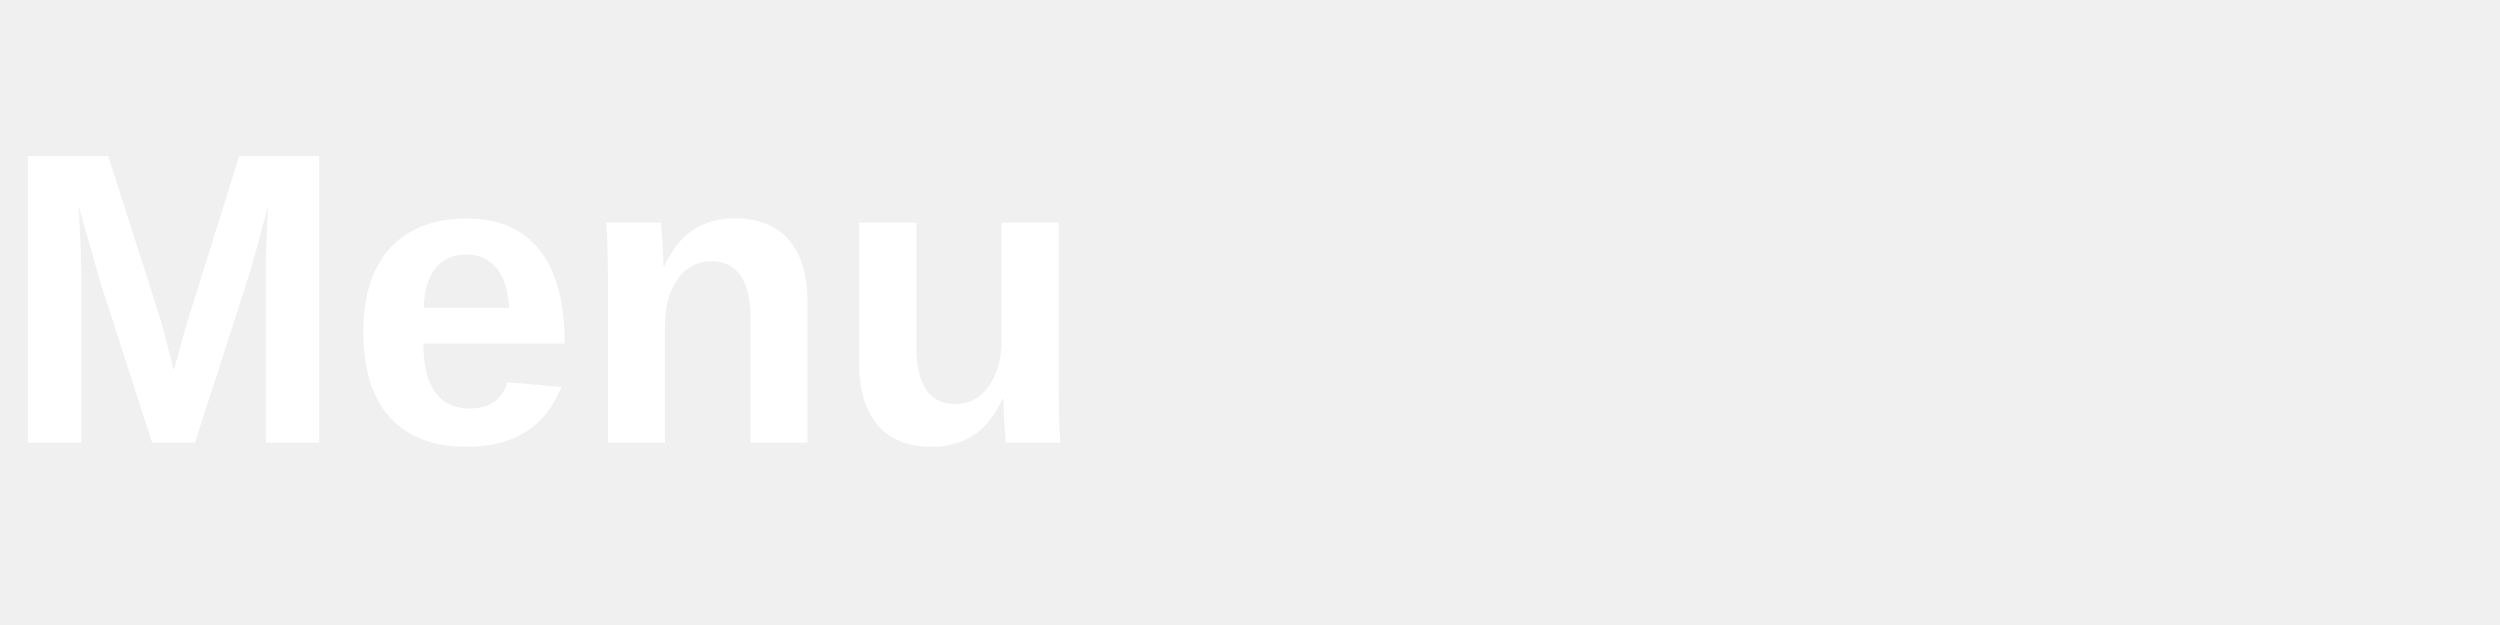
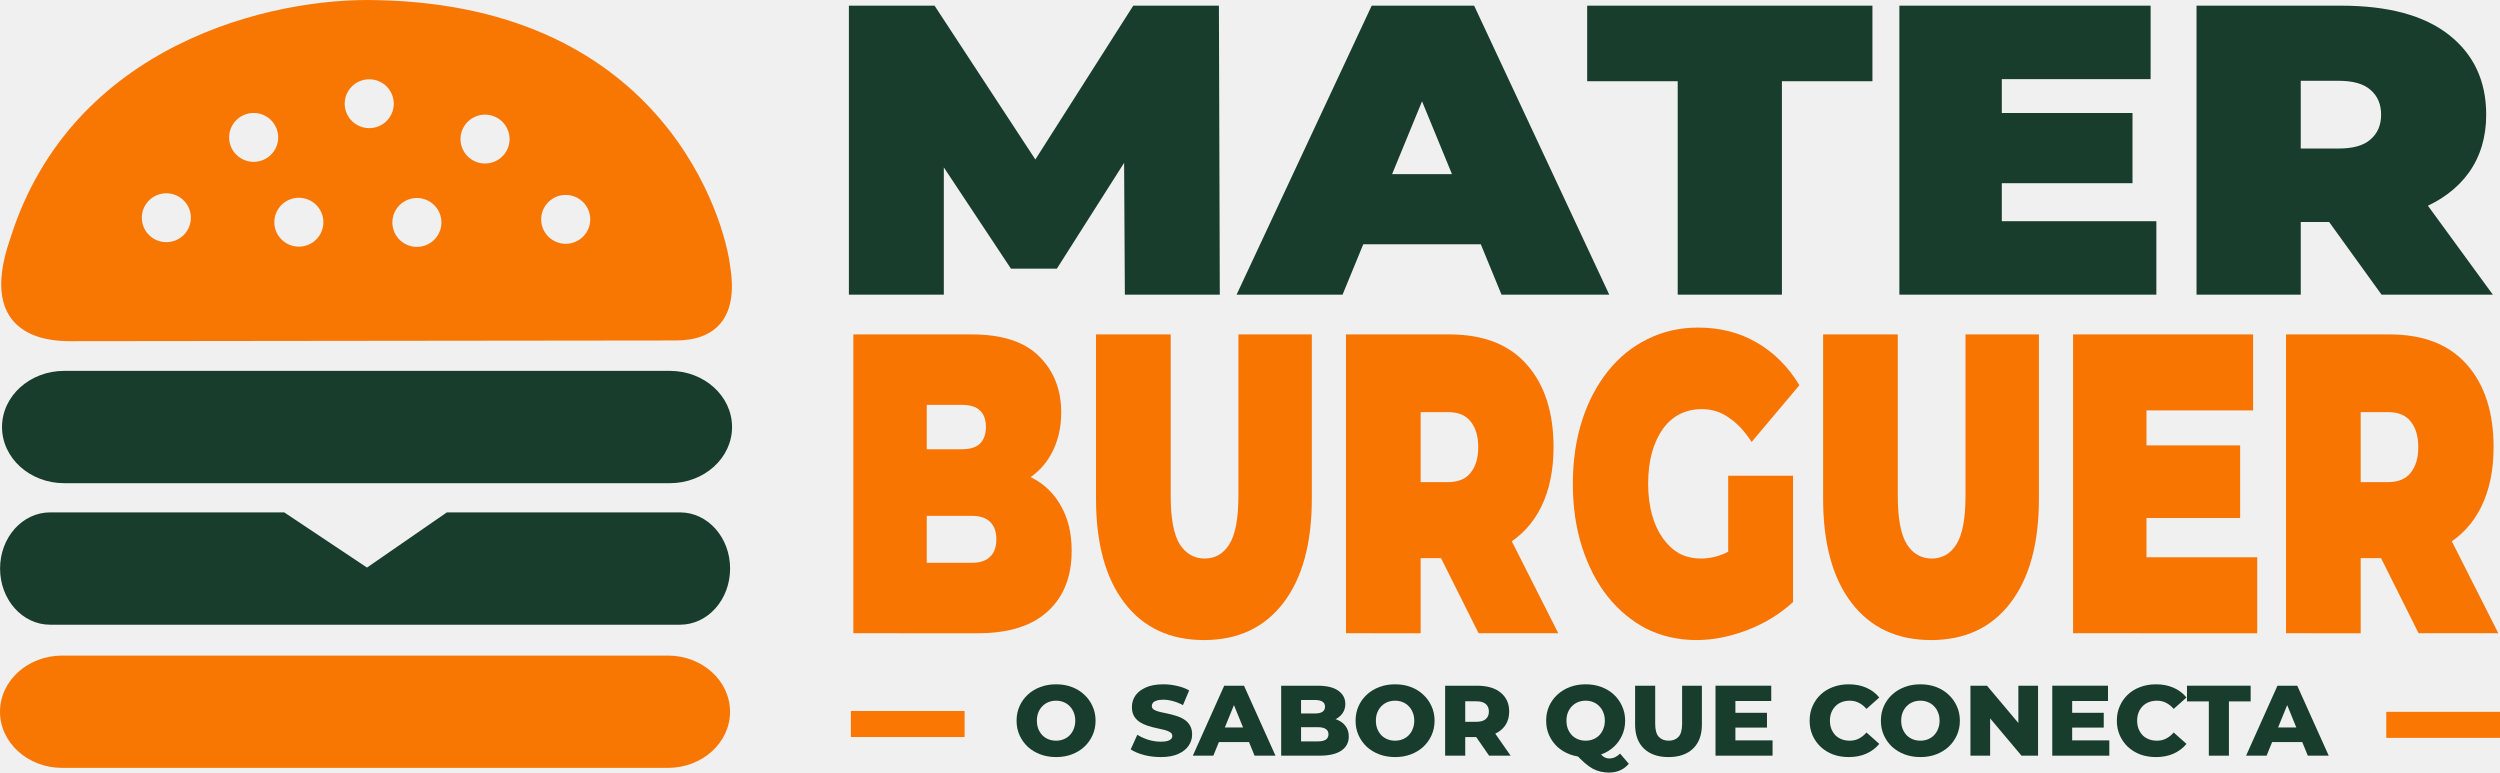
- <svg xmlns="http://www.w3.org/2000/svg" width="192" height="48" viewBox="0 0 192 48">
-   <text x="0" y="34" font-family="Arial, Helvetica, sans-serif" font-size="32" font-weight="700" fill="#FFFFFF">Menu</text>
+ <svg xmlns="http://www.w3.org/2000/svg" width="1440" height="445" viewBox="0 0 381 117.74" version="1.1" id="svg5" xml:space="preserve">
+   <defs id="defs2" />
+   <g id="layer1">
+     <g id="g5160" />
+     <g id="g6017" transform="matrix(0.8048827,0,0,0.8048827,211.2821,165.3646)">
+       <path d="m -101.769,-149.659 v -54.72 h 16.22 l 23.41,35.724 h -8.528 l 22.741,-35.724 h 16.22 l 0.167,54.72 h -17.976 l -0.167,-29.392 h 2.843 l -15.551,24.468 h -8.695 l -16.22,-24.468 h 3.512 v 29.392 z" id="path6745" style="font-weight:900;font-size:80.681px;font-family:Montserrat;-inkscape-font-specification:'Montserrat Heavy';text-align:center;text-anchor:middle;fill:#193d2d;stroke-width:0.092;stroke-opacity:0.847" />
+       <path d="m -28.361,-149.659 25.584,-54.72 H 16.62 l 25.584,54.72 H 21.804 L 2.908,-195.623 h 7.692 l -18.895,45.965 z m 15.217,-9.537 5.016,-13.289 H 18.794 l 5.016,13.289 z" id="path6747" style="font-weight:900;font-size:80.681px;font-family:Montserrat;-inkscape-font-specification:'Montserrat Heavy';text-align:center;text-anchor:middle;fill:#193d2d;stroke-width:0.092;stroke-opacity:0.847" />
+       <path d="m 55.163,-149.659 v -40.414 H 38.023 v -14.305 h 54.011 v 14.305 H 74.895 v 40.414 z" id="path6749" style="font-weight:900;font-size:80.681px;font-family:Montserrat;-inkscape-font-specification:'Montserrat Heavy';text-align:center;text-anchor:middle;fill:#193d2d;stroke-width:0.092;stroke-opacity:0.847" />
+       <path d="m 97.134,-149.659 v -54.72 h 47.573 v 13.914 h -28.176 v 26.891 h 29.263 v 13.914 z m 18.059,-21.106 v -13.289 h 26.086 v 13.289 z" id="path6751" style="font-weight:900;font-size:80.681px;font-family:Montserrat;-inkscape-font-specification:'Montserrat Heavy';text-align:center;text-anchor:middle;fill:#193d2d;stroke-width:0.092;stroke-opacity:0.847" />
+       <path d="m 153.402,-149.659 v -54.72 h 27.34 q 13.461,0 20.484,5.55 7.023,5.55 7.023,15.087 0,6.332 -3.261,10.944 -3.261,4.534 -9.28,6.957 -5.936,2.423 -14.13,2.423 h -17.223 l 8.779,-7.583 v 21.341 z m 35.032,0 -14.381,-19.934 h 20.902 l 14.548,19.934 z m -15.3,-19.308 -8.779,-8.364 h 15.969 q 4.097,0 6.02,-1.72 2.007,-1.72 2.007,-4.69 0,-2.971 -2.007,-4.69 -1.923,-1.72 -6.02,-1.72 h -15.969 l 8.779,-8.364 z" id="path6753" style="font-weight:900;font-size:80.681px;font-family:Montserrat;-inkscape-font-specification:'Montserrat Heavy';text-align:center;text-anchor:middle;fill:#193d2d;stroke-width:0.092;stroke-opacity:0.847" />
+       <g aria-label="BURGUER" transform="matrix(0.8626651,0,0,1.163871,-1.421159,-2.856063)" id="text464-1" style="font-weight:900;font-size:69.447px;font-family:Montserrat;-inkscape-font-specification:'Montserrat Heavy';text-align:center;text-anchor:middle;fill:#f87501;stroke-width:0.079;stroke-opacity:0.847">
+         <path d="m -115.345,-71.053 v -48.613 h 25.973 q 10.07,0 14.862,3.611 4.792,3.542 4.792,9.098 0,3.681 -2.083,6.597 -2.014,2.847 -5.903,4.514 -3.889,1.667 -9.584,1.667 l 1.389,-3.75 q 5.695,0 9.792,1.597 4.167,1.597 6.389,4.653 2.292,2.986 2.292,7.223 0,6.32 -5.278,9.862 -5.209,3.542 -15.278,3.542 z m 16.112,-11.459 h 9.862 q 2.708,0 4.028,-0.972 1.389,-0.972 1.389,-2.847 0,-1.875 -1.389,-2.847 -1.319,-0.972 -4.028,-0.972 H -100.345 v -10.834 h 8.75 q 2.778,0 4.028,-0.903 1.319,-0.972 1.319,-2.708 0,-1.806 -1.319,-2.708 -1.25,-0.903 -4.028,-0.903 h -7.639 z" style="stroke-width:0.079" id="path6761" />
+         <path d="m -38.398,-69.942 q -11.181,0 -17.431,-6.042 -6.25,-6.042 -6.25,-16.945 v -26.737 h 16.39 v 26.251 q 0,5.556 2.014,7.917 2.014,2.292 5.417,2.292 3.472,0 5.417,-2.292 2.014,-2.361 2.014,-7.917 v -26.251 h 16.112 v 26.737 q 0,10.903 -6.25,16.945 -6.25,6.042 -17.431,6.042 z" style="stroke-width:0.079" id="path6763" />
+         <path d="M -7.216,-71.053 V -119.666 H 15.493 q 11.181,0 17.015,4.931 5.834,4.931 5.834,13.403 0,5.625 -2.708,9.723 -2.708,4.028 -7.709,6.181 -4.931,2.153 -11.737,2.153 H 1.881 l 7.292,-6.736 v 18.959 z m 29.098,0 L 9.937,-88.762 H 27.299 l 12.084,17.709 z M 9.173,-88.207 1.881,-95.637 H 15.146 q 3.403,0 5,-1.528 1.667,-1.528 1.667,-4.167 0,-2.639 -1.667,-4.167 -1.597,-1.528 -5,-1.528 H 1.881 l 7.292,-7.431 z" style="stroke-width:0.079" id="path6765" />
+         <path d="m 69.731,-69.942 q -5.903,0 -10.903,-1.806 -4.931,-1.875 -8.611,-5.278 -3.611,-3.403 -5.625,-8.056 -2.014,-4.653 -2.014,-10.278 0,-5.625 2.014,-10.278 2.014,-4.653 5.695,-8.056 3.681,-3.403 8.681,-5.209 5.07,-1.875 11.112,-1.875 7.223,0 12.848,2.431 5.695,2.431 9.375,6.945 l -10.487,9.236 q -2.292,-2.639 -5,-3.958 -2.639,-1.389 -5.903,-1.389 -2.708,0 -4.931,0.833 -2.153,0.833 -3.681,2.431 -1.528,1.597 -2.361,3.82 -0.833,2.222 -0.833,5.07 0,2.708 0.833,5 0.833,2.222 2.361,3.82 1.528,1.597 3.611,2.5 2.153,0.833 4.792,0.833 2.778,0 5.417,-0.903 2.639,-0.972 5.625,-3.264 l 9.167,11.25 q -4.445,2.986 -10.139,4.584 -5.695,1.597 -11.042,1.597 z M 90.912,-76.123 76.676,-78.206 V -96.679 H 90.912 Z" style="stroke-width:0.079" id="path6767" />
+         <path d="m 121.191,-69.942 q -11.181,0 -17.431,-6.042 -6.25,-6.042 -6.25,-16.945 v -26.737 h 16.39 v 26.251 q 0,5.556 2.014,7.917 2.014,2.292 5.417,2.292 3.472,0 5.417,-2.292 2.014,-2.361 2.014,-7.917 v -26.251 h 16.112 v 26.737 q 0,10.903 -6.25,16.945 -6.25,6.042 -17.431,6.042 z" style="stroke-width:0.079" id="path6769" />
+         <path d="m 152.373,-71.053 v -48.613 h 39.515 v 12.362 h -23.404 v 23.89 h 24.307 v 12.362 z m 15.001,-18.751 v -11.806 h 21.668 v 11.806 z" style="stroke-width:0.079" id="path6771" />
+         <path d="m 199.111,-71.053 v -48.613 h 22.709 q 11.181,0 17.015,4.931 5.834,4.931 5.834,13.403 0,5.625 -2.708,9.723 -2.708,4.028 -7.709,6.181 -4.931,2.153 -11.737,2.153 h -14.306 l 7.292,-6.736 v 18.959 z m 29.098,0 -11.945,-17.709 h 17.362 l 12.084,17.709 z m -12.709,-17.153 -7.292,-7.431 h 13.264 q 3.403,0 5,-1.528 1.667,-1.528 1.667,-4.167 0,-2.639 -1.667,-4.167 -1.597,-1.528 -5,-1.528 h -13.264 l 7.292,-7.431 z" style="stroke-width:0.079" id="path6773" />
+       </g>
+       <g aria-label="O SABOR QUE CONECTA" transform="matrix(1.009846,0,0,0.9942415,-1.421159,-2.856063)" id="text545" style="font-weight:900;font-size:19.037px;font-family:Montserrat;-inkscape-font-specification:'Montserrat Heavy';text-align:center;text-anchor:middle;fill:#193d2d;stroke-width:0.056;stroke-opacity:0.847">
+         <path d="m -60.522,-59.591 q -1.599,0 -2.951,-0.514 -1.352,-0.514 -2.361,-1.447 -0.99,-0.952 -1.542,-2.208 -0.552,-1.256 -0.552,-2.76 0,-1.504 0.552,-2.76 0.552,-1.256 1.542,-2.189 1.009,-0.952 2.361,-1.466 1.352,-0.514 2.951,-0.514 1.618,0 2.951,0.514 1.352,0.514 2.342,1.466 0.99,0.933 1.542,2.189 0.571,1.256 0.571,2.76 0,1.504 -0.571,2.779 -0.552,1.256 -1.542,2.189 -0.99,0.933 -2.342,1.447 -1.333,0.514 -2.951,0.514 z m 0,-3.122 q 0.761,0 1.409,-0.267 0.666,-0.267 1.142,-0.761 0.495,-0.514 0.761,-1.218 0.286,-0.704 0.286,-1.561 0,-0.876 -0.286,-1.561 -0.267,-0.704 -0.761,-1.199 -0.476,-0.514 -1.142,-0.781 -0.647,-0.267 -1.409,-0.267 -0.761,0 -1.428,0.267 -0.647,0.267 -1.142,0.781 -0.476,0.495 -0.761,1.199 -0.267,0.685 -0.267,1.561 0,0.857 0.267,1.561 0.286,0.704 0.761,1.218 0.495,0.495 1.142,0.761 0.666,0.267 1.428,0.267 z" style="font-weight:800;-inkscape-font-specification:'Montserrat Ultra-Bold'" id="path6776" />
+         <path d="m -40.914,-59.591 q -1.637,0 -3.16,-0.4 -1.504,-0.419 -2.456,-1.066 l 1.237,-2.779 q 0.895,0.571 2.056,0.952 1.18,0.362 2.342,0.362 0.781,0 1.256,-0.133 0.476,-0.152 0.685,-0.381 0.228,-0.247 0.228,-0.571 0,-0.457 -0.419,-0.723 -0.419,-0.267 -1.085,-0.438 -0.666,-0.171 -1.485,-0.343 -0.8,-0.171 -1.618,-0.438 -0.8,-0.267 -1.466,-0.685 -0.666,-0.438 -1.085,-1.123 -0.419,-0.704 -0.419,-1.77 0,-1.199 0.647,-2.17 0.666,-0.971 1.98,-1.561 1.314,-0.59 3.274,-0.59 1.314,0 2.57,0.305 1.275,0.286 2.265,0.857 l -1.161,2.798 q -0.952,-0.514 -1.885,-0.761 -0.933,-0.267 -1.808,-0.267 -0.78,0 -1.256,0.171 -0.476,0.152 -0.685,0.419 -0.209,0.267 -0.209,0.609 0,0.438 0.4,0.704 0.419,0.247 1.085,0.419 0.685,0.152 1.485,0.324 0.819,0.171 1.618,0.438 0.819,0.247 1.485,0.685 0.666,0.419 1.066,1.123 0.419,0.685 0.419,1.732 0,1.161 -0.666,2.151 -0.647,0.971 -1.961,1.561 -1.294,0.59 -3.274,0.59 z" style="font-weight:800;-inkscape-font-specification:'Montserrat Ultra-Bold'" id="path6778" />
+         <path d="m -34.879,-59.857 5.882,-13.326 h 3.712 l 5.901,13.326 h -3.922 l -4.607,-11.479 h 1.485 l -4.607,11.479 z m 3.217,-2.589 0.971,-2.779 h 6.511 l 0.971,2.779 z" style="font-weight:800;-inkscape-font-specification:'Montserrat Ultra-Bold'" id="path6780" />
+         <path d="m -18.318,-59.857 v -13.326 h 6.815 q 2.627,0 3.922,0.971 1.294,0.952 1.294,2.513 0,1.028 -0.552,1.808 -0.533,0.761 -1.523,1.218 -0.971,0.438 -2.322,0.438 l 0.381,-0.914 q 1.409,0 2.456,0.438 1.047,0.419 1.618,1.237 0.59,0.8 0.59,1.961 0,1.732 -1.409,2.703 -1.39,0.952 -4.074,0.952 z m 3.731,-2.722 h 3.16 q 0.971,0 1.466,-0.324 0.514,-0.343 0.514,-1.028 0,-0.685 -0.514,-1.009 -0.495,-0.343 -1.466,-0.343 h -3.427 v -2.608 h 2.855 q 0.952,0 1.428,-0.324 0.476,-0.324 0.476,-0.971 0,-0.647 -0.476,-0.952 -0.476,-0.324 -1.428,-0.324 h -2.589 z" style="font-weight:800;-inkscape-font-specification:'Montserrat Ultra-Bold'" id="path6782" />
+         <path d="m 3.041,-59.591 q -1.599,0 -2.951,-0.514 -1.352,-0.514 -2.361,-1.447 -0.99,-0.952 -1.542,-2.208 -0.552,-1.256 -0.552,-2.76 0,-1.504 0.552,-2.76 0.552,-1.256 1.542,-2.189 1.009,-0.952 2.361,-1.466 1.352,-0.514 2.951,-0.514 1.618,0 2.951,0.514 1.352,0.514 2.342,1.466 0.99,0.933 1.542,2.189 0.571,1.256 0.571,2.76 0,1.504 -0.571,2.779 -0.552,1.256 -1.542,2.189 -0.99,0.933 -2.342,1.447 -1.333,0.514 -2.951,0.514 z m 0,-3.122 q 0.761,0 1.409,-0.267 0.666,-0.267 1.142,-0.761 0.495,-0.514 0.761,-1.218 0.286,-0.704 0.286,-1.561 0,-0.876 -0.286,-1.561 -0.267,-0.704 -0.761,-1.199 -0.476,-0.514 -1.142,-0.781 -0.647,-0.267 -1.409,-0.267 -0.761,0 -1.428,0.267 -0.647,0.267 -1.142,0.781 -0.476,0.495 -0.761,1.199 -0.267,0.685 -0.267,1.561 0,0.857 0.267,1.561 0.286,0.704 0.761,1.218 0.495,0.495 1.142,0.761 0.666,0.267 1.428,0.267 z" style="font-weight:800;-inkscape-font-specification:'Montserrat Ultra-Bold'" id="path6784" />
+         <path d="m 12.426,-59.857 v -13.326 h 5.958 q 2.913,0 4.474,1.333 1.58,1.314 1.58,3.598 0,1.504 -0.723,2.608 -0.723,1.085 -2.056,1.675 -1.314,0.571 -3.141,0.571 h -3.998 l 1.675,-1.58 v 5.121 z m 8.243,0 -3.312,-4.854 h 4.017 l 3.331,4.854 z m -4.474,-4.721 -1.675,-1.732 h 3.769 q 1.18,0 1.751,-0.514 0.59,-0.514 0.59,-1.428 0,-0.933 -0.59,-1.447 -0.571,-0.514 -1.751,-0.514 h -3.769 l 1.675,-1.732 z" style="font-weight:800;-inkscape-font-specification:'Montserrat Ultra-Bold'" id="path6786" />
+         <path d="m 38.773,-59.591 q -1.599,0 -2.951,-0.514 -1.352,-0.514 -2.361,-1.447 -0.99,-0.952 -1.542,-2.208 -0.552,-1.256 -0.552,-2.76 0,-1.504 0.552,-2.76 0.552,-1.256 1.542,-2.189 1.009,-0.952 2.361,-1.466 1.352,-0.514 2.951,-0.514 1.618,0 2.951,0.514 1.352,0.514 2.342,1.447 0.99,0.933 1.542,2.208 0.571,1.256 0.571,2.76 0,1.504 -0.571,2.779 -0.552,1.256 -1.542,2.189 -0.99,0.933 -2.342,1.447 -1.333,0.514 -2.951,0.514 z m 4.359,2.951 q -0.857,0 -1.599,-0.19 -0.742,-0.171 -1.466,-0.571 -0.704,-0.4 -1.485,-1.085 -0.761,-0.685 -1.713,-1.694 l 3.941,-0.99 q 0.476,0.704 0.857,1.104 0.381,0.4 0.742,0.571 0.381,0.171 0.8,0.171 1.104,0 2.018,-0.933 l 1.637,1.942 q -1.39,1.675 -3.731,1.675 z m -4.359,-6.073 q 0.761,0 1.409,-0.267 0.666,-0.267 1.142,-0.761 0.495,-0.514 0.761,-1.218 0.286,-0.704 0.286,-1.561 0,-0.876 -0.286,-1.561 -0.267,-0.704 -0.761,-1.199 -0.476,-0.514 -1.142,-0.781 -0.647,-0.267 -1.409,-0.267 -0.761,0 -1.428,0.267 -0.647,0.267 -1.142,0.781 -0.476,0.495 -0.761,1.199 -0.267,0.685 -0.267,1.561 0,0.857 0.267,1.561 0.286,0.704 0.761,1.218 0.495,0.495 1.142,0.761 0.666,0.267 1.428,0.267 z" style="font-weight:800;-inkscape-font-specification:'Montserrat Ultra-Bold'" id="path6788" />
+         <path d="m 54.307,-59.591 q -2.951,0 -4.607,-1.618 -1.656,-1.618 -1.656,-4.588 v -7.386 h 3.769 v 7.272 q 0,1.713 0.666,2.456 0.685,0.742 1.866,0.742 1.18,0 1.847,-0.742 0.666,-0.742 0.666,-2.456 v -7.272 h 3.712 v 7.386 q 0,2.97 -1.656,4.588 -1.656,1.618 -4.607,1.618 z" style="font-weight:800;-inkscape-font-specification:'Montserrat Ultra-Bold'" id="path6790" />
+         <path d="m 63.121,-59.857 v -13.326 h 10.451 v 2.913 h -6.72 v 7.5 h 6.967 v 2.913 z m 3.465,-5.349 v -2.817 h 6.187 v 2.817 z" style="font-weight:800;-inkscape-font-specification:'Montserrat Ultra-Bold'" id="path6792" />
+         <path d="m 88.097,-59.591 q -1.58,0 -2.932,-0.495 -1.333,-0.514 -2.322,-1.447 -0.971,-0.933 -1.523,-2.189 -0.552,-1.275 -0.552,-2.798 0,-1.523 0.552,-2.779 0.552,-1.275 1.523,-2.208 0.99,-0.933 2.322,-1.428 1.352,-0.514 2.932,-0.514 1.847,0 3.293,0.647 1.466,0.647 2.437,1.866 l -2.399,2.17 q -0.647,-0.761 -1.428,-1.161 -0.761,-0.4 -1.713,-0.4 -0.819,0 -1.504,0.267 -0.685,0.267 -1.18,0.781 -0.476,0.495 -0.761,1.199 -0.267,0.704 -0.267,1.561 0,0.857 0.267,1.561 0.286,0.704 0.761,1.218 0.495,0.495 1.18,0.761 0.685,0.267 1.504,0.267 0.952,0 1.713,-0.4 0.781,-0.4 1.428,-1.161 l 2.399,2.17 q -0.971,1.199 -2.437,1.866 -1.447,0.647 -3.293,0.647 z" style="font-weight:800;-inkscape-font-specification:'Montserrat Ultra-Bold'" id="path6794" />
+         <path d="m 101.535,-59.591 q -1.599,0 -2.951,-0.514 -1.352,-0.514 -2.361,-1.447 -0.99,-0.952 -1.542,-2.208 -0.552,-1.256 -0.552,-2.76 0,-1.504 0.552,-2.76 0.552,-1.256 1.542,-2.189 1.009,-0.952 2.361,-1.466 1.352,-0.514 2.951,-0.514 1.618,0 2.951,0.514 1.352,0.514 2.341,1.466 0.99,0.933 1.542,2.189 0.571,1.256 0.571,2.76 0,1.504 -0.571,2.779 -0.552,1.256 -1.542,2.189 -0.99,0.933 -2.341,1.447 -1.333,0.514 -2.951,0.514 z m 0,-3.122 q 0.761,0 1.409,-0.267 0.666,-0.267 1.142,-0.761 0.495,-0.514 0.761,-1.218 0.286,-0.704 0.286,-1.561 0,-0.876 -0.286,-1.561 -0.267,-0.704 -0.761,-1.199 -0.476,-0.514 -1.142,-0.781 -0.647,-0.267 -1.409,-0.267 -0.761,0 -1.428,0.267 -0.647,0.267 -1.142,0.781 -0.476,0.495 -0.761,1.199 -0.267,0.685 -0.267,1.561 0,0.857 0.267,1.561 0.286,0.704 0.761,1.218 0.495,0.495 1.142,0.761 0.666,0.267 1.428,0.267 z" style="font-weight:800;-inkscape-font-specification:'Montserrat Ultra-Bold'" id="path6796" />
+         <path d="m 110.92,-59.857 v -13.326 h 3.103 l 7.348,8.871 h -1.466 v -8.871 h 3.693 v 13.326 h -3.103 l -7.348,-8.871 h 1.466 v 8.871 z" style="font-weight:800;-inkscape-font-specification:'Montserrat Ultra-Bold'" id="path6798" />
+         <path d="m 126.263,-59.857 v -13.326 h 10.451 v 2.913 h -6.72 v 7.5 h 6.967 v 2.913 z m 3.465,-5.349 v -2.817 h 6.187 v 2.817 z" style="font-weight:800;-inkscape-font-specification:'Montserrat Ultra-Bold'" id="path6800" />
+         <path d="m 145.7,-59.591 q -1.58,0 -2.932,-0.495 -1.333,-0.514 -2.322,-1.447 -0.971,-0.933 -1.523,-2.189 -0.552,-1.275 -0.552,-2.798 0,-1.523 0.552,-2.779 0.552,-1.275 1.523,-2.208 0.99,-0.933 2.322,-1.428 1.352,-0.514 2.932,-0.514 1.847,0 3.293,0.647 1.466,0.647 2.437,1.866 l -2.399,2.17 q -0.647,-0.761 -1.428,-1.161 -0.761,-0.4 -1.713,-0.4 -0.819,0 -1.504,0.267 -0.685,0.267 -1.18,0.781 -0.476,0.495 -0.761,1.199 -0.267,0.704 -0.267,1.561 0,0.857 0.267,1.561 0.286,0.704 0.761,1.218 0.495,0.495 1.18,0.761 0.685,0.267 1.504,0.267 0.952,0 1.713,-0.4 0.781,-0.4 1.428,-1.161 l 2.399,2.17 q -0.971,1.199 -2.437,1.866 -1.447,0.647 -3.293,0.647 z" style="font-weight:800;-inkscape-font-specification:'Montserrat Ultra-Bold'" id="path6802" />
+         <path d="m 155.617,-59.857 v -10.337 h -4.093 v -2.989 h 11.936 v 2.989 h -4.074 v 10.337 z" style="font-weight:800;-inkscape-font-specification:'Montserrat Ultra-Bold'" id="path6804" />
+         <path d="m 162.603,-59.857 5.882,-13.326 h 3.712 l 5.901,13.326 h -3.922 l -4.607,-11.479 h 1.485 l -4.607,11.479 z m 3.217,-2.589 0.971,-2.779 h 6.511 l 0.971,2.779 z" style="font-weight:800;-inkscape-font-specification:'Montserrat Ultra-Bold'" id="path6806" />
+       </g>
+       <rect style="fill:#f97702;fill-opacity:1;stroke-width:0.032;stroke-opacity:0.847" id="rect2810" width="21.53" height="4.93" x="-101.391" y="-70.829" />
+       <rect style="fill:#f97702;fill-opacity:1;stroke-width:0.032;stroke-opacity:0.847" id="rect2810-1" width="21.53" height="4.93" x="189.33" y="-70.671" />
+       <g id="g5150" transform="matrix(1,0,0,1.004031,0.303904,-199.1512)">
+         <rect style="fill:#f87702;fill-opacity:1;stroke-width:0.046;stroke-opacity:0.847" id="rect3300" width="138.229" height="21.182" x="-262.804" y="117.355" ry="16.314" rx="11.775" />
+         <rect style="fill:#193d2d;fill-opacity:1;stroke-width:0.046;stroke-opacity:0.847" id="rect3300-5" width="138.229" height="21.182" x="-262.423" y="63.665" ry="16.314" rx="11.775" />
+         <path id="rect3300-5-5" style="fill:#193d2d;fill-opacity:1;stroke:none;stroke-width:0.046" d="m -253.316,90.353 h 44.333 l 15.669,10.405 15.118,-10.405 h 44.154 c 5.251,0 9.478,4.724 9.478,10.591 0,5.867 -4.227,10.591 -9.478,10.591 h -119.273 c -5.251,0 -9.478,-4.724 -9.478,-10.591 0,-5.867 4.227,-10.591 9.478,-10.591 z" />
+         <path id="path3961-1-6" style="fill:#f87702;fill-opacity:1;stroke:none" d="m -188.248,13.283 a 4.645,4.608 0 0 1 -4.645,4.608 4.645,4.608 0 0 1 -4.645,-4.608 4.645,4.608 0 0 1 4.645,-4.608 4.645,4.608 0 0 1 4.645,4.608 z m 37.202,21.81 a 4.645,4.608 0 0 1 -4.645,4.608 4.645,4.608 0 0 1 -4.645,-4.608 4.645,4.608 0 0 1 4.645,-4.608 4.645,4.608 0 0 1 4.645,4.608 z m -15.275,-15.141 a 4.645,4.608 0 0 1 -4.645,4.608 4.645,4.608 0 0 1 -4.645,-4.608 4.645,4.608 0 0 1 4.645,-4.608 4.645,4.608 0 0 1 4.645,4.608 z m -12.901,15.723 a 4.645,4.608 0 0 1 -4.645,4.608 4.645,4.608 0 0 1 -4.645,-4.608 4.645,4.608 0 0 1 4.645,-4.608 4.645,4.608 0 0 1 4.645,4.608 z m -22.352,-0.045 a 4.645,4.608 0 0 1 -4.645,4.608 4.645,4.608 0 0 1 -4.645,-4.608 4.645,4.608 0 0 1 4.645,-4.608 4.645,4.608 0 0 1 4.645,4.608 z m -8.556,-15.992 a 4.645,4.608 0 0 1 -4.645,4.608 4.645,4.608 0 0 1 -4.645,-4.608 4.645,4.608 0 0 1 4.645,-4.608 4.645,4.608 0 0 1 4.645,4.608 z m -16.533,15.147 a 4.645,4.608 0 0 1 -4.645,4.608 4.645,4.608 0 0 1 -4.645,-4.608 4.645,4.608 0 0 1 4.645,-4.608 4.645,4.608 0 0 1 4.645,4.608 z m -34.186,3.883 c -6.67,19.038 7.923,19.355 11.065,19.397 l 114.821,-0.13 c 7.354,0.04 12.051,-3.982 10.415,-13.929 -0.946,-8.431 -12.243,-49.078 -66.653,-50.25 -20.135,-0.631 -58.067,8.262 -69.647,44.913 z" />
+       </g>
+     </g>
+   </g>
</svg>
